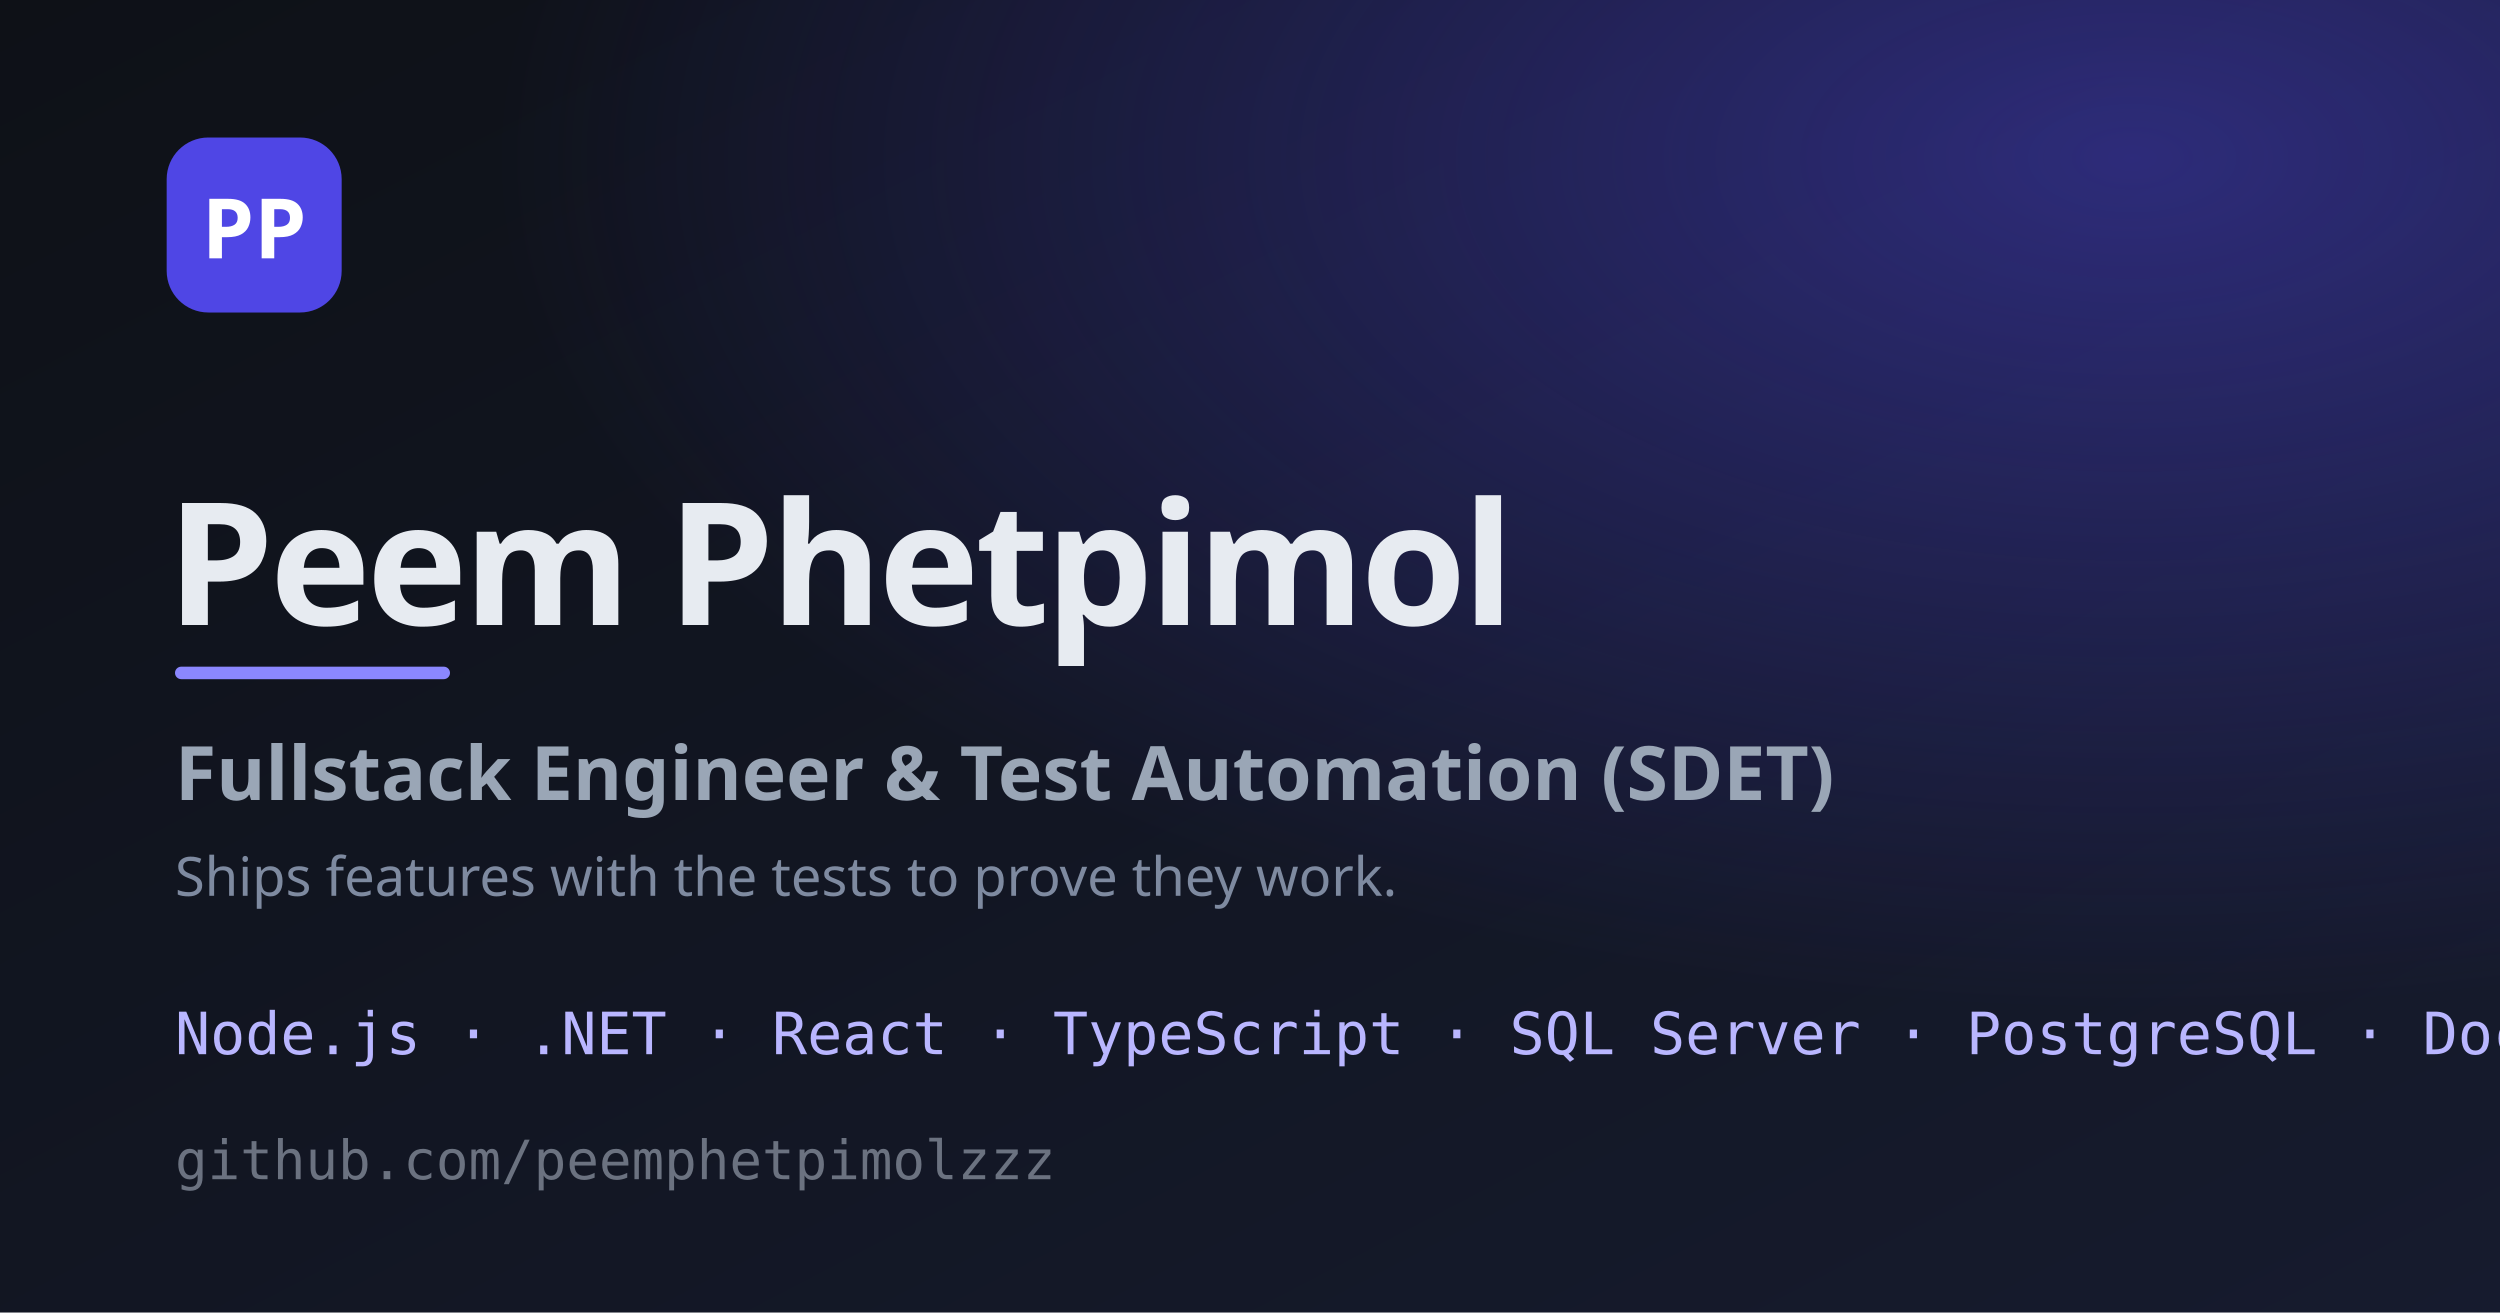
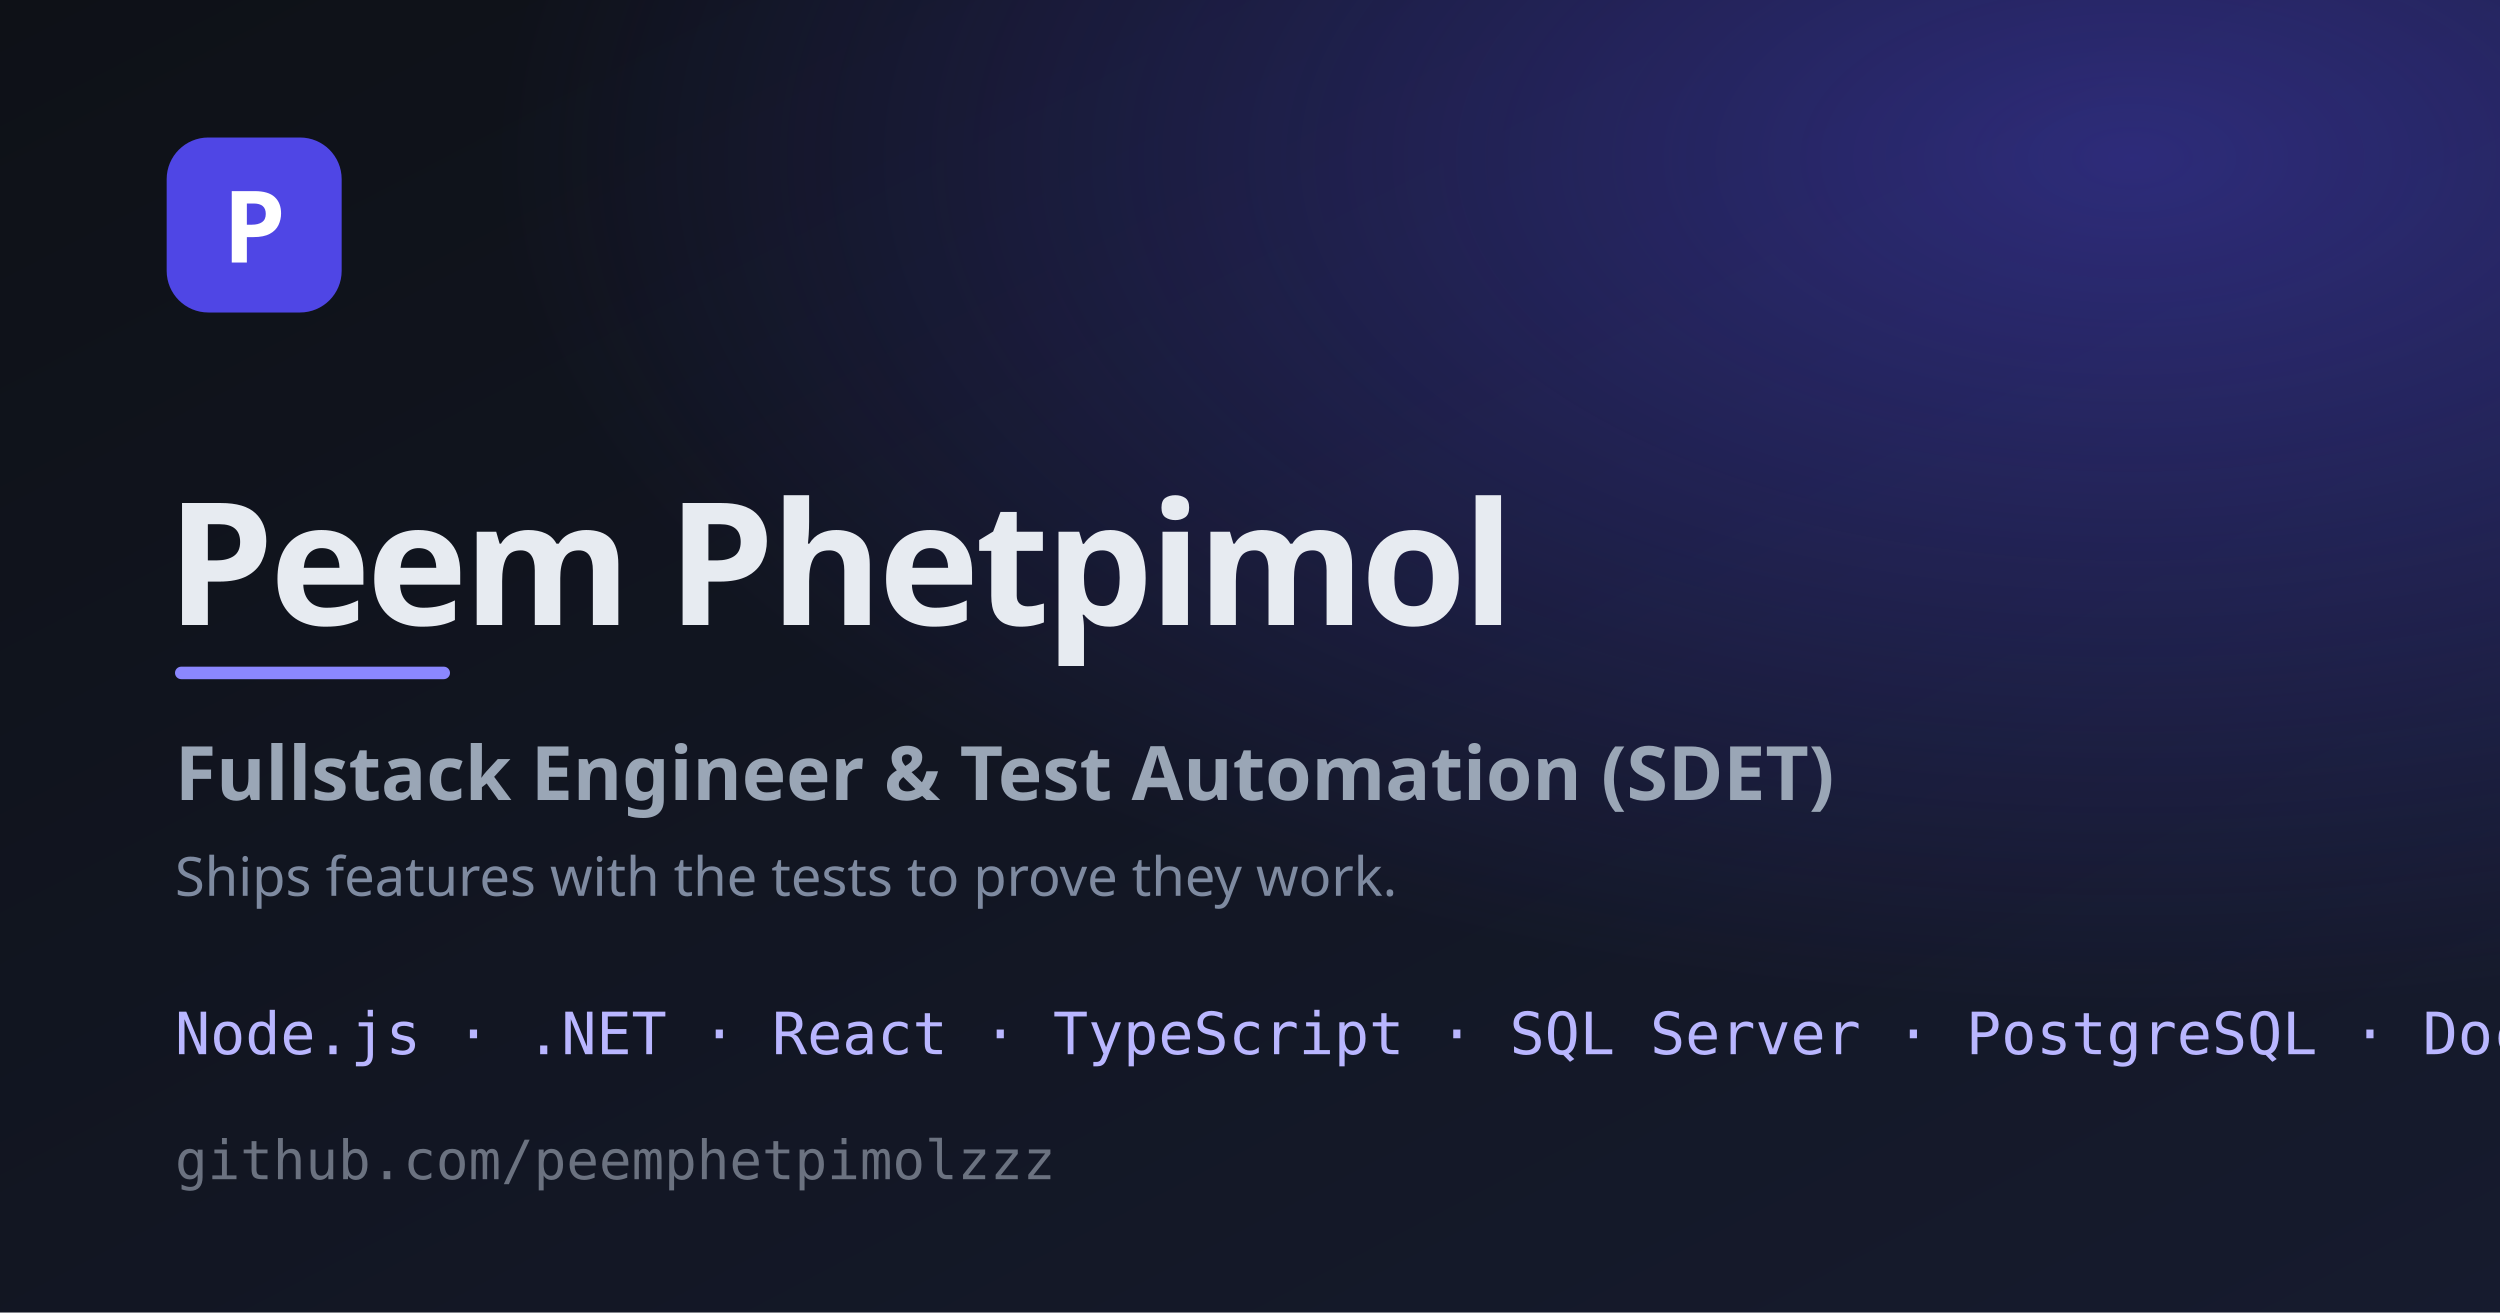
<svg xmlns="http://www.w3.org/2000/svg" width="1200" height="630" viewBox="0 0 1200 630">
  <defs>
    <linearGradient id="bg" x1="0" y1="0" x2="1" y2="1">
      <stop offset="0" stop-color="#0e1117" />
      <stop offset="1" stop-color="#161b2e" />
    </linearGradient>
    <radialGradient id="glow" cx="0.85" cy="0.12" r="0.65">
      <stop offset="0" stop-color="#4f46e5" stop-opacity="0.45" />
      <stop offset="1" stop-color="#4f46e5" stop-opacity="0" />
    </radialGradient>
  </defs>
  <rect width="1200" height="630" fill="url(#bg)" />
  <rect width="1200" height="630" fill="url(#glow)" />
  <rect x="80" y="66" width="84" height="84" rx="20" fill="#4f46e5" />
-   <text x="122" y="124" font-family="sans-serif" font-size="40" font-weight="700" fill="#ffffff" text-anchor="middle">PP</text>
+   <text x="122" y="126" font-family="sans-serif" font-size="48" font-weight="700" fill="#ffffff" text-anchor="middle">P</text>
  <text x="80" y="300" font-family="sans-serif" font-size="82" font-weight="700" fill="#e7ebf1" letter-spacing="-2">Peem Phetpimol</text>
  <rect x="84" y="320" width="132" height="6" rx="3" fill="#8b87ff" />
  <text x="84" y="384" font-family="sans-serif" font-size="36" font-weight="600" fill="#9aa6b6">Fullstack Engineer &amp; Test Automation (SDET)</text>
  <text x="84" y="430" font-family="sans-serif" font-size="26" fill="#7e8aa0">Ships features with the tests to prove they work.</text>
  <text x="84" y="506" font-family="monospace" font-size="28" fill="#b9b6ff">Node.js · .NET · React · TypeScript · SQL Server · PostgreSQL · Docker</text>
  <text x="84" y="566" font-family="monospace" font-size="26" fill="#6b7280">github.com/peemphetpimolzzz</text>
</svg>
